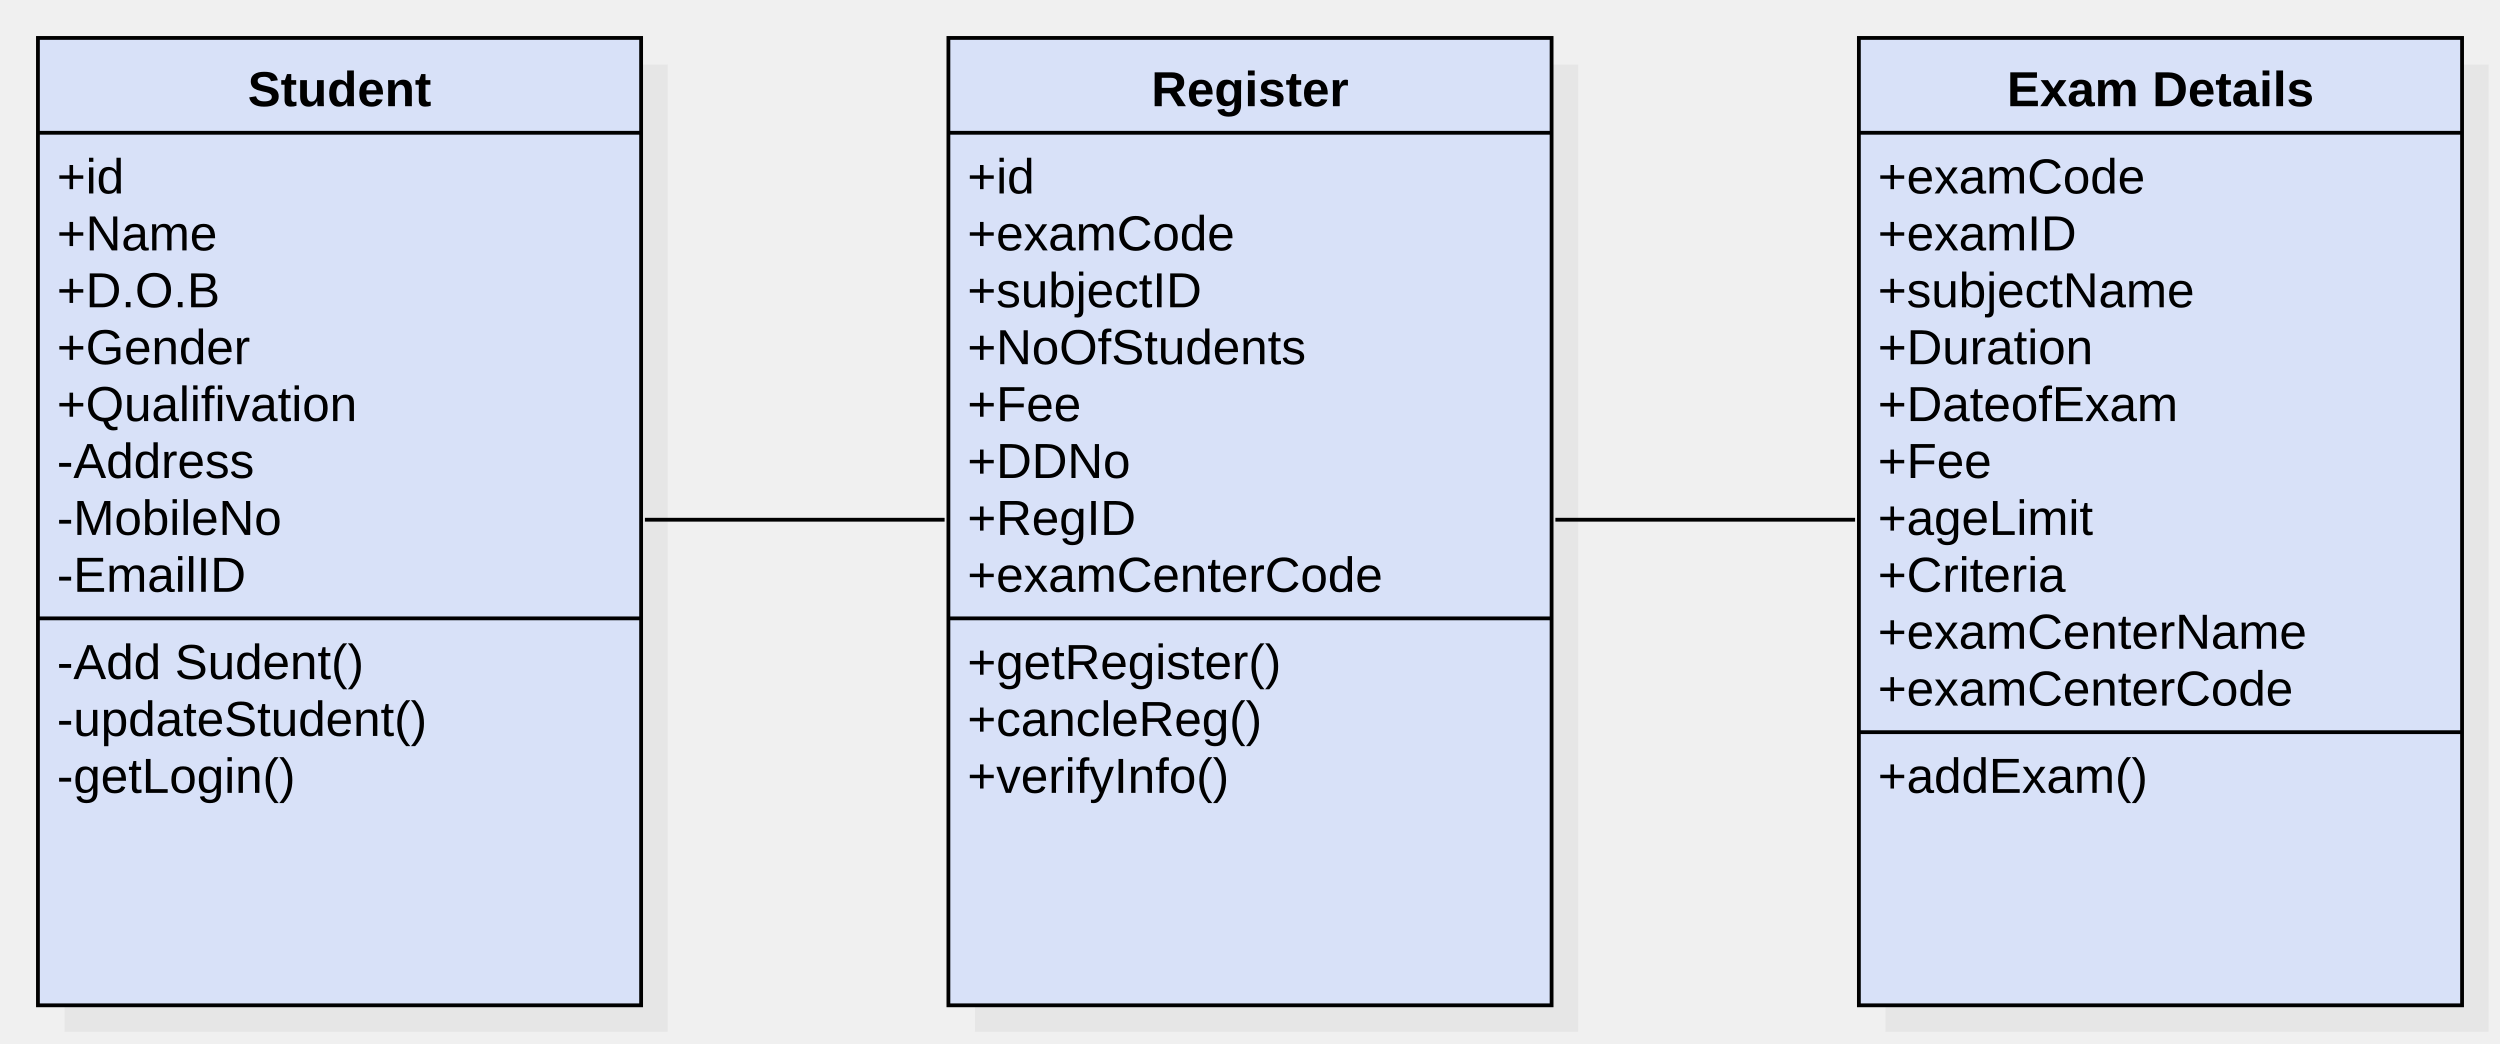
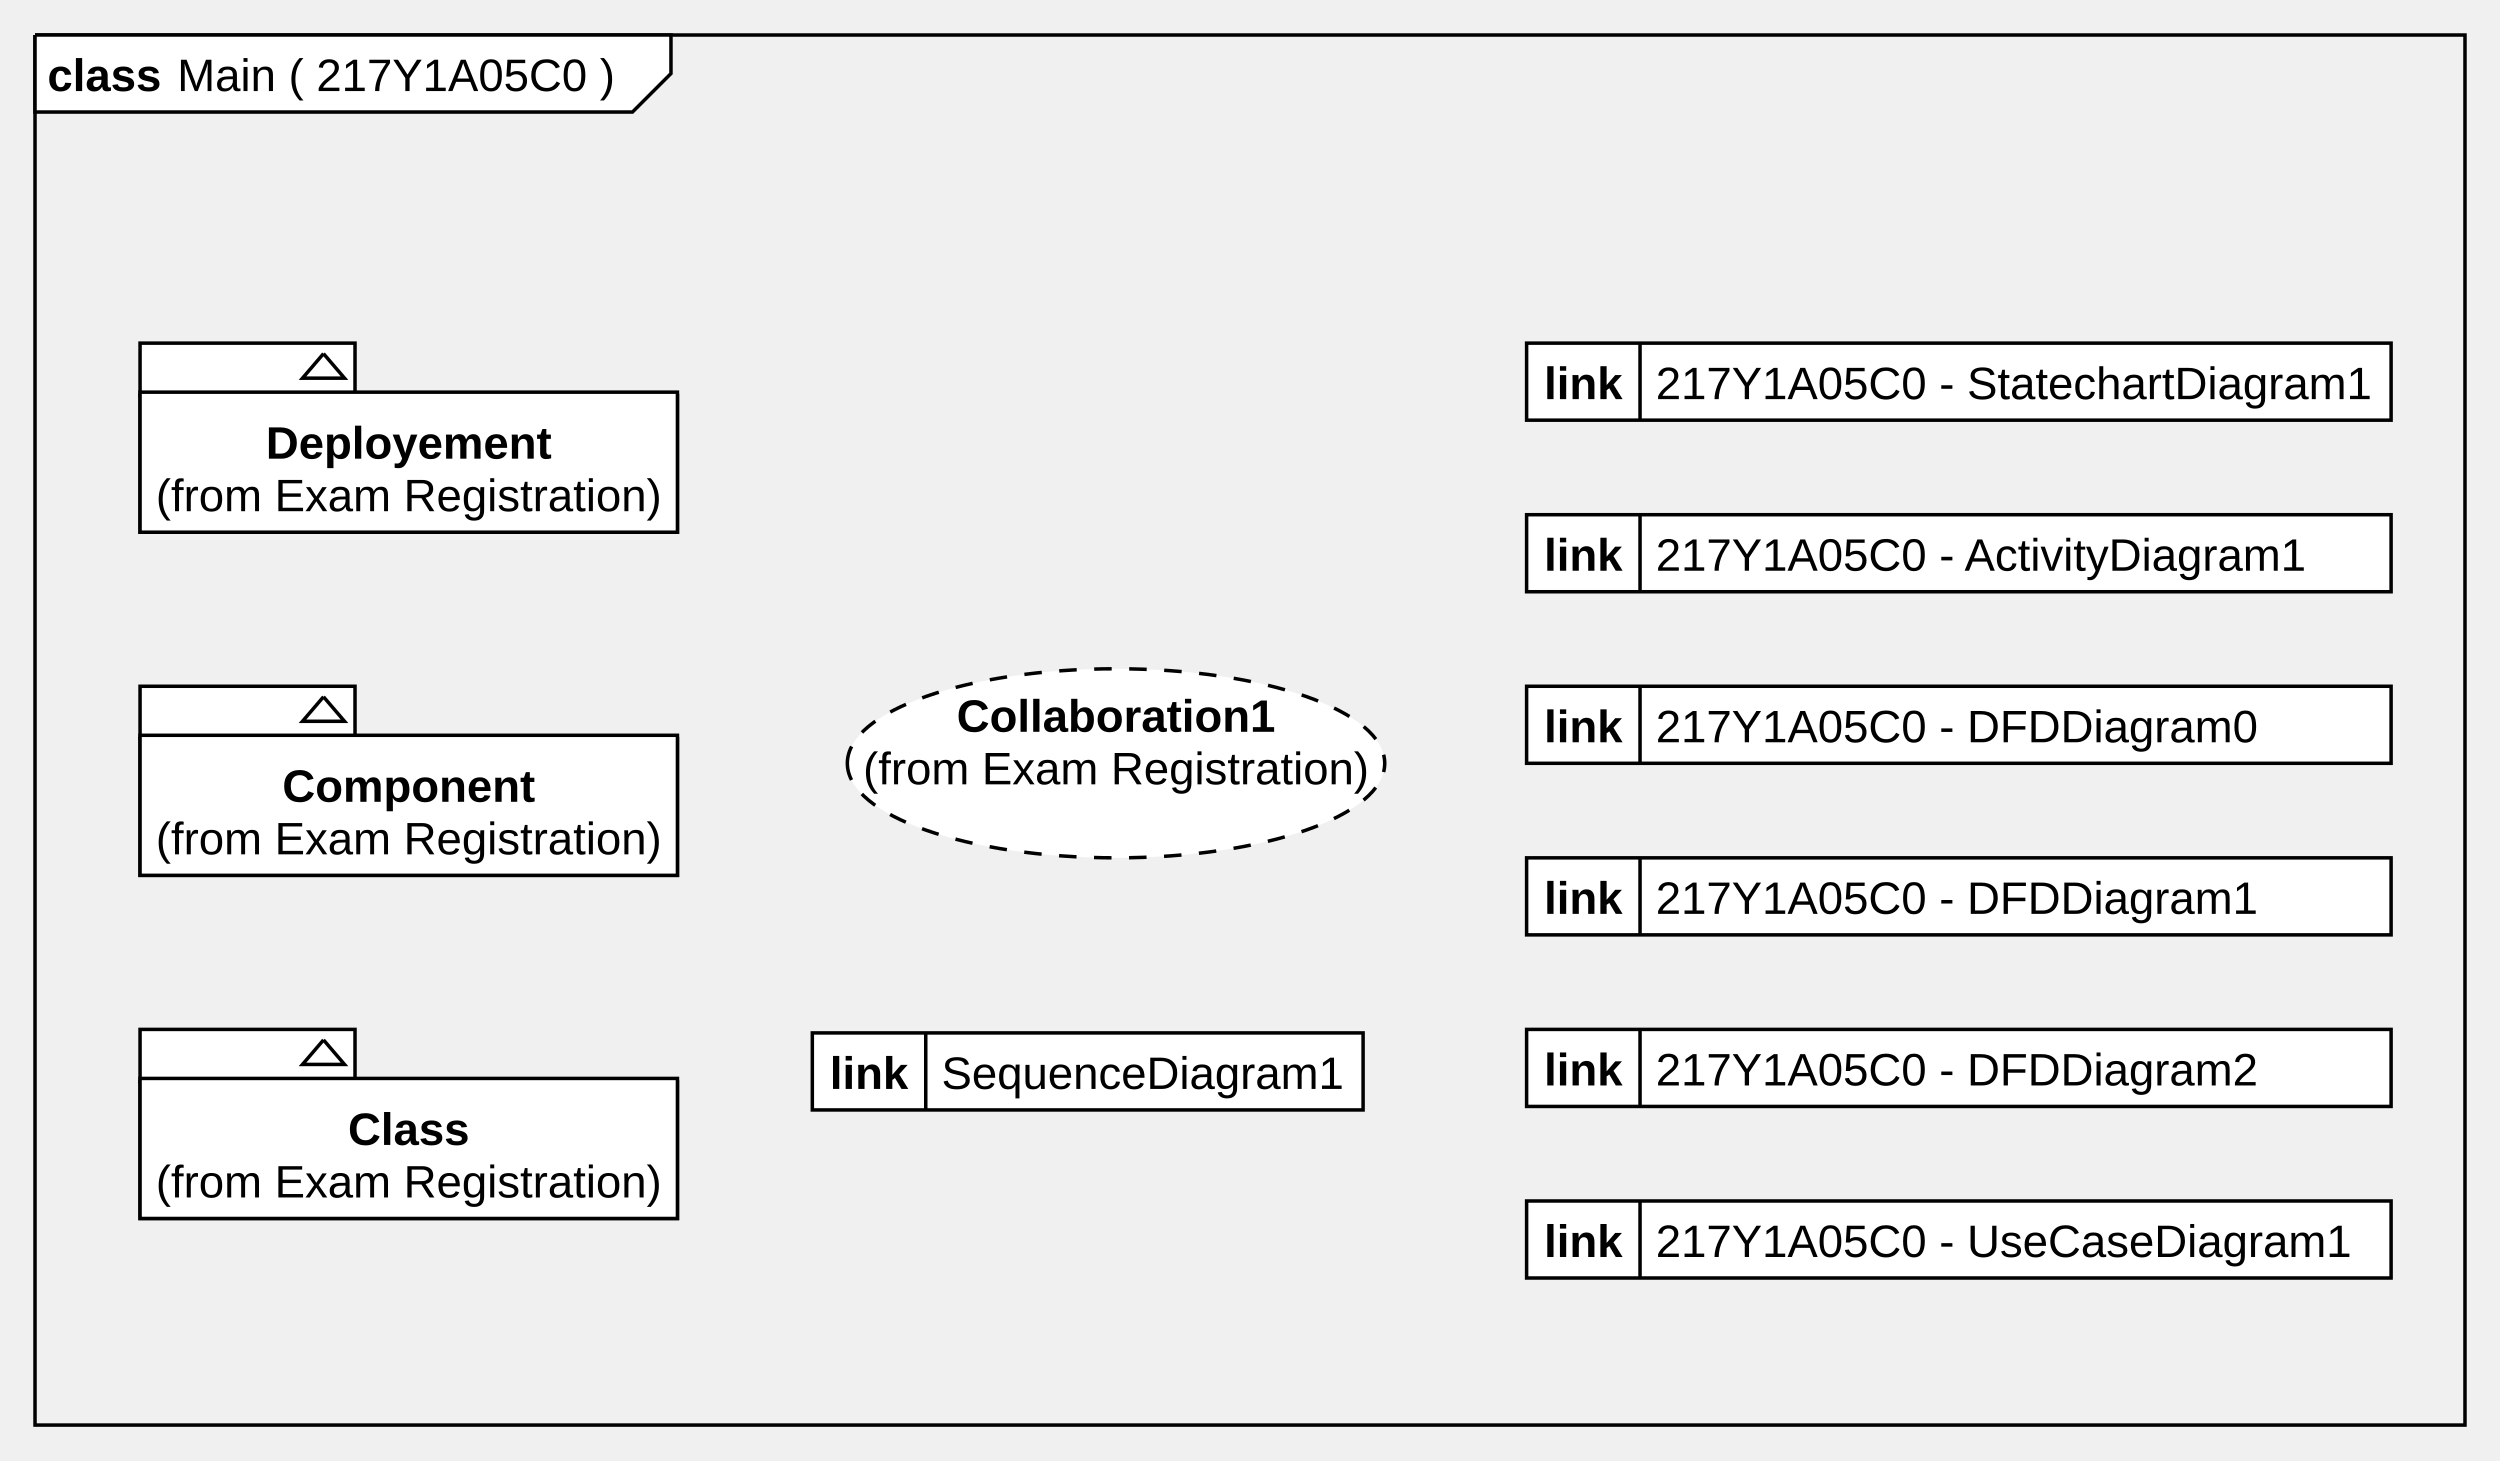
- <svg xmlns="http://www.w3.org/2000/svg" version="1.1" width="659" height="275">
+ <svg xmlns="http://www.w3.org/2000/svg" version="1.1" width="714" height="417">
  <defs />
  <g>
-     <g transform="translate(-150,-158) scale(1,1)">
-       <rect fill="#C0C0C0" stroke="none" x="167" y="175" width="159" height="255" opacity="0.2" />
-     </g>
-     <g transform="translate(-150,-158) scale(1,1)">
-       <rect fill="#d8e1f8" stroke="none" x="160" y="168" width="159" height="255" />
-     </g>
-     <g transform="translate(-150,-158) scale(1,1)">
-       <path fill="none" stroke="#000000" d="M 160 168 L 319 168 L 319 423 L 160 423 L 160 168 Z Z" stroke-miterlimit="10" />
-     </g>
-     <g transform="translate(-150,-158) scale(1,1)">
-       <path fill="none" stroke="#000000" d="M 160 193 L 319 193" stroke-miterlimit="10" />
-     </g>
-     <g transform="translate(-150,-158) scale(1,1)">
-       <path fill="none" stroke="#000000" d="M 160 321 L 319 321" stroke-miterlimit="10" />
-     </g>
-     <g transform="translate(-150,-158) scale(1,1)">
-       <g>
-         <path fill="none" stroke="none" />
-         <text fill="#000000" stroke="none" font-family="Arial" font-size="13px" font-style="normal" font-weight="bold" text-decoration="none" x="215.309" y="186">Student</text>
-       </g>
-     </g>
-     <g transform="translate(-150,-158) scale(1,1)">
-       <g>
-         <path fill="none" stroke="none" />
-         <text fill="#000000" stroke="none" font-family="Arial" font-size="13px" font-style="normal" font-weight="normal" text-decoration="none" x="165" y="209">+id</text>
-       </g>
-     </g>
-     <g transform="translate(-150,-158) scale(1,1)">
-       <g>
-         <path fill="none" stroke="none" />
-         <text fill="#000000" stroke="none" font-family="Arial" font-size="13px" font-style="normal" font-weight="normal" text-decoration="none" x="165" y="224">+Name</text>
-       </g>
-     </g>
-     <g transform="translate(-150,-158) scale(1,1)">
-       <g>
-         <path fill="none" stroke="none" />
-         <text fill="#000000" stroke="none" font-family="Arial" font-size="13px" font-style="normal" font-weight="normal" text-decoration="none" x="165" y="239">+D.O.B</text>
-       </g>
-     </g>
-     <g transform="translate(-150,-158) scale(1,1)">
-       <g>
-         <path fill="none" stroke="none" />
-         <text fill="#000000" stroke="none" font-family="Arial" font-size="13px" font-style="normal" font-weight="normal" text-decoration="none" x="165" y="254">+Gender</text>
-       </g>
-     </g>
-     <g transform="translate(-150,-158) scale(1,1)">
-       <g>
-         <path fill="none" stroke="none" />
-         <text fill="#000000" stroke="none" font-family="Arial" font-size="13px" font-style="normal" font-weight="normal" text-decoration="none" x="165" y="269">+Qualifivation</text>
-       </g>
-     </g>
-     <g transform="translate(-150,-158) scale(1,1)">
-       <g>
-         <path fill="none" stroke="none" />
-         <text fill="#000000" stroke="none" font-family="Arial" font-size="13px" font-style="normal" font-weight="normal" text-decoration="none" x="165" y="284">-Address</text>
-       </g>
-     </g>
-     <g transform="translate(-150,-158) scale(1,1)">
-       <g>
-         <path fill="none" stroke="none" />
-         <text fill="#000000" stroke="none" font-family="Arial" font-size="13px" font-style="normal" font-weight="normal" text-decoration="none" x="165" y="299">-MobileNo</text>
-       </g>
-     </g>
-     <g transform="translate(-150,-158) scale(1,1)">
-       <g>
-         <path fill="none" stroke="none" />
-         <text fill="#000000" stroke="none" font-family="Arial" font-size="13px" font-style="normal" font-weight="normal" text-decoration="none" x="165" y="314">-EmailID</text>
-       </g>
-     </g>
-     <g transform="translate(-150,-158) scale(1,1)">
-       <g>
-         <path fill="none" stroke="none" />
-         <text fill="#000000" stroke="none" font-family="Arial" font-size="13px" font-style="normal" font-weight="normal" text-decoration="none" x="165" y="337">-Add Sudent()</text>
-       </g>
-     </g>
-     <g transform="translate(-150,-158) scale(1,1)">
-       <g>
-         <path fill="none" stroke="none" />
-         <text fill="#000000" stroke="none" font-family="Arial" font-size="13px" font-style="normal" font-weight="normal" text-decoration="none" x="165" y="352">-updateStudent()</text>
-       </g>
-     </g>
-     <g transform="translate(-150,-158) scale(1,1)">
-       <g>
-         <path fill="none" stroke="none" />
-         <text fill="#000000" stroke="none" font-family="Arial" font-size="13px" font-style="normal" font-weight="normal" text-decoration="none" x="165" y="367">-getLogin()</text>
-       </g>
-     </g>
-     <g transform="translate(-150,-158) scale(1,1)">
-       <rect fill="#C0C0C0" stroke="none" x="647" y="175" width="159" height="255" opacity="0.2" />
-     </g>
-     <g transform="translate(-150,-158) scale(1,1)">
-       <rect fill="#d8e1f8" stroke="none" x="640" y="168" width="159" height="255" />
-     </g>
-     <g transform="translate(-150,-158) scale(1,1)">
-       <path fill="none" stroke="#000000" d="M 640 168 L 799 168 L 799 423 L 640 423 L 640 168 Z Z" stroke-miterlimit="10" />
-     </g>
-     <g transform="translate(-150,-158) scale(1,1)">
-       <path fill="none" stroke="#000000" d="M 640 193 L 799 193" stroke-miterlimit="10" />
-     </g>
-     <g transform="translate(-150,-158) scale(1,1)">
-       <path fill="none" stroke="#000000" d="M 640 351 L 799 351" stroke-miterlimit="10" />
-     </g>
-     <g transform="translate(-150,-158) scale(1,1)">
-       <g>
-         <path fill="none" stroke="none" />
-         <text fill="#000000" stroke="none" font-family="Arial" font-size="13px" font-style="normal" font-weight="bold" text-decoration="none" x="679.034" y="186">Exam Details</text>
-       </g>
-     </g>
-     <g transform="translate(-150,-158) scale(1,1)">
-       <g>
-         <path fill="none" stroke="none" />
-         <text fill="#000000" stroke="none" font-family="Arial" font-size="13px" font-style="normal" font-weight="normal" text-decoration="none" x="645" y="209">+examCode</text>
-       </g>
-     </g>
-     <g transform="translate(-150,-158) scale(1,1)">
-       <g>
-         <path fill="none" stroke="none" />
-         <text fill="#000000" stroke="none" font-family="Arial" font-size="13px" font-style="normal" font-weight="normal" text-decoration="none" x="645" y="224">+examID</text>
-       </g>
-     </g>
-     <g transform="translate(-150,-158) scale(1,1)">
-       <g>
-         <path fill="none" stroke="none" />
-         <text fill="#000000" stroke="none" font-family="Arial" font-size="13px" font-style="normal" font-weight="normal" text-decoration="none" x="645" y="239">+subjectName</text>
-       </g>
-     </g>
-     <g transform="translate(-150,-158) scale(1,1)">
-       <g>
-         <path fill="none" stroke="none" />
-         <text fill="#000000" stroke="none" font-family="Arial" font-size="13px" font-style="normal" font-weight="normal" text-decoration="none" x="645" y="254">+Duration</text>
-       </g>
-     </g>
-     <g transform="translate(-150,-158) scale(1,1)">
-       <g>
-         <path fill="none" stroke="none" />
-         <text fill="#000000" stroke="none" font-family="Arial" font-size="13px" font-style="normal" font-weight="normal" text-decoration="none" x="645" y="269">+DateofExam</text>
-       </g>
-     </g>
-     <g transform="translate(-150,-158) scale(1,1)">
-       <g>
-         <path fill="none" stroke="none" />
-         <text fill="#000000" stroke="none" font-family="Arial" font-size="13px" font-style="normal" font-weight="normal" text-decoration="none" x="645" y="284">+Fee</text>
-       </g>
-     </g>
-     <g transform="translate(-150,-158) scale(1,1)">
-       <g>
-         <path fill="none" stroke="none" />
-         <text fill="#000000" stroke="none" font-family="Arial" font-size="13px" font-style="normal" font-weight="normal" text-decoration="none" x="645" y="299">+ageLimit</text>
-       </g>
-     </g>
-     <g transform="translate(-150,-158) scale(1,1)">
-       <g>
-         <path fill="none" stroke="none" />
-         <text fill="#000000" stroke="none" font-family="Arial" font-size="13px" font-style="normal" font-weight="normal" text-decoration="none" x="645" y="314">+Criteria</text>
-       </g>
-     </g>
-     <g transform="translate(-150,-158) scale(1,1)">
-       <g>
-         <path fill="none" stroke="none" />
-         <text fill="#000000" stroke="none" font-family="Arial" font-size="13px" font-style="normal" font-weight="normal" text-decoration="none" x="645" y="329">+examCenterName</text>
-       </g>
-     </g>
-     <g transform="translate(-150,-158) scale(1,1)">
-       <g>
-         <path fill="none" stroke="none" />
-         <text fill="#000000" stroke="none" font-family="Arial" font-size="13px" font-style="normal" font-weight="normal" text-decoration="none" x="645" y="344">+examCenterCode</text>
-       </g>
-     </g>
-     <g transform="translate(-150,-158) scale(1,1)">
-       <g>
-         <path fill="none" stroke="none" />
-         <text fill="#000000" stroke="none" font-family="Arial" font-size="13px" font-style="normal" font-weight="normal" text-decoration="none" x="645" y="367">+addExam()</text>
-       </g>
-     </g>
-     <g transform="translate(-150,-158) scale(1,1)">
-       <rect fill="#C0C0C0" stroke="none" x="407" y="175" width="159" height="255" opacity="0.2" />
-     </g>
-     <g transform="translate(-150,-158) scale(1,1)">
-       <rect fill="#d8e1f8" stroke="none" x="400" y="168" width="159" height="255" />
-     </g>
-     <g transform="translate(-150,-158) scale(1,1)">
-       <path fill="none" stroke="#000000" d="M 400 168 L 559 168 L 559 423 L 400 423 L 400 168 Z Z" stroke-miterlimit="10" />
-     </g>
-     <g transform="translate(-150,-158) scale(1,1)">
-       <path fill="none" stroke="#000000" d="M 400 193 L 559 193" stroke-miterlimit="10" />
-     </g>
-     <g transform="translate(-150,-158) scale(1,1)">
-       <path fill="none" stroke="#000000" d="M 400 321 L 559 321" stroke-miterlimit="10" />
-     </g>
-     <g transform="translate(-150,-158) scale(1,1)">
-       <g>
-         <path fill="none" stroke="none" />
-         <text fill="#000000" stroke="none" font-family="Arial" font-size="13px" font-style="normal" font-weight="bold" text-decoration="none" x="453.49" y="186">Register</text>
-       </g>
-     </g>
-     <g transform="translate(-150,-158) scale(1,1)">
-       <g>
-         <path fill="none" stroke="none" />
-         <text fill="#000000" stroke="none" font-family="Arial" font-size="13px" font-style="normal" font-weight="normal" text-decoration="none" x="405" y="209">+id</text>
-       </g>
-     </g>
-     <g transform="translate(-150,-158) scale(1,1)">
-       <g>
-         <path fill="none" stroke="none" />
-         <text fill="#000000" stroke="none" font-family="Arial" font-size="13px" font-style="normal" font-weight="normal" text-decoration="none" x="405" y="224">+examCode</text>
-       </g>
-     </g>
-     <g transform="translate(-150,-158) scale(1,1)">
-       <g>
-         <path fill="none" stroke="none" />
-         <text fill="#000000" stroke="none" font-family="Arial" font-size="13px" font-style="normal" font-weight="normal" text-decoration="none" x="405" y="239">+subjectID</text>
-       </g>
-     </g>
-     <g transform="translate(-150,-158) scale(1,1)">
-       <g>
-         <path fill="none" stroke="none" />
-         <text fill="#000000" stroke="none" font-family="Arial" font-size="13px" font-style="normal" font-weight="normal" text-decoration="none" x="405" y="254">+NoOfStudents</text>
-       </g>
-     </g>
-     <g transform="translate(-150,-158) scale(1,1)">
-       <g>
-         <path fill="none" stroke="none" />
-         <text fill="#000000" stroke="none" font-family="Arial" font-size="13px" font-style="normal" font-weight="normal" text-decoration="none" x="405" y="269">+Fee</text>
-       </g>
-     </g>
-     <g transform="translate(-150,-158) scale(1,1)">
-       <g>
-         <path fill="none" stroke="none" />
-         <text fill="#000000" stroke="none" font-family="Arial" font-size="13px" font-style="normal" font-weight="normal" text-decoration="none" x="405" y="284">+DDNo</text>
-       </g>
-     </g>
-     <g transform="translate(-150,-158) scale(1,1)">
-       <g>
-         <path fill="none" stroke="none" />
-         <text fill="#000000" stroke="none" font-family="Arial" font-size="13px" font-style="normal" font-weight="normal" text-decoration="none" x="405" y="299">+RegID</text>
-       </g>
-     </g>
-     <g transform="translate(-150,-158) scale(1,1)">
-       <g>
-         <path fill="none" stroke="none" />
-         <text fill="#000000" stroke="none" font-family="Arial" font-size="13px" font-style="normal" font-weight="normal" text-decoration="none" x="405" y="314">+examCenterCode</text>
-       </g>
-     </g>
-     <g transform="translate(-150,-158) scale(1,1)">
-       <g>
-         <path fill="none" stroke="none" />
-         <text fill="#000000" stroke="none" font-family="Arial" font-size="13px" font-style="normal" font-weight="normal" text-decoration="none" x="405" y="337">+getRegister()</text>
-       </g>
-     </g>
-     <g transform="translate(-150,-158) scale(1,1)">
-       <g>
-         <path fill="none" stroke="none" />
-         <text fill="#000000" stroke="none" font-family="Arial" font-size="13px" font-style="normal" font-weight="normal" text-decoration="none" x="405" y="352">+cancleReg()</text>
-       </g>
-     </g>
-     <g transform="translate(-150,-158) scale(1,1)">
-       <g>
-         <path fill="none" stroke="none" />
-         <text fill="#000000" stroke="none" font-family="Arial" font-size="13px" font-style="normal" font-weight="normal" text-decoration="none" x="405" y="367">+verifyInfo()</text>
-       </g>
-     </g>
-     <g transform="translate(-150,-158) scale(1,1)">
-       <path fill="none" stroke="#000000" d="M 320 295 L 399 295" stroke-miterlimit="10" />
-     </g>
-     <g transform="translate(-150,-158) scale(1,1)">
-       <path fill="none" stroke="#000000" d="M 560 295 L 639 295" stroke-miterlimit="10" />
+     <g transform="translate(-24,-9) scale(1,1)">
+       <path fill="none" stroke="#000000" d="M 34 19 L 728 19 L 728 416 L 34 416 L 34 19" stroke-miterlimit="10" />
+     </g>
+     <g transform="translate(-24,-9) scale(1,1)">
+       <path fill="#ffffff" stroke="none" d="M 34 19 L 34 41 L 204.629 41 L 215.629 30 L 215.629 19 L 34 19" />
+     </g>
+     <g transform="translate(-24,-9) scale(1,1)">
+       <path fill="none" stroke="#000000" d="M 34 19 L 34 41 L 204.629 41 L 215.629 30 L 215.629 19 L 34 19 L 34 19" stroke-miterlimit="10" />
+     </g>
+     <g transform="translate(-24,-9) scale(1,1)">
+       <g>
+         <path fill="none" stroke="none" />
+         <text fill="#000000" stroke="none" font-family="Arial" font-size="13px" font-style="normal" font-weight="normal" text-decoration="none" x="74.618" y="35">Main ( 217Y1A05C0 )</text>
+       </g>
+     </g>
+     <g transform="translate(-24,-9) scale(1,1)">
+       <g>
+         <path fill="none" stroke="none" />
+         <text fill="#000000" stroke="none" font-family="Arial" font-size="13px" font-style="normal" font-weight="bold" text-decoration="none" x="37.543" y="35">class</text>
+       </g>
+     </g>
+     <g transform="translate(-24,-9) scale(1,1)">
+       <rect fill="#ffffff" stroke="none" x="64" y="220" width="153.479" height="39" />
+     </g>
+     <g transform="translate(-24,-9) scale(1,1)">
+       <path fill="none" stroke="#000000" d="M 64 220 L 217.479 220 L 217.479 259 L 64 259 L 64 220 Z Z" stroke-miterlimit="10" />
+     </g>
+     <g transform="translate(-24,-9) scale(1,1)">
+       <rect fill="#ffffff" stroke="none" x="64" y="205" width="61.392" height="15" />
+     </g>
+     <g transform="translate(-24,-9) scale(1,1)">
+       <path fill="none" stroke="#000000" d="M 64 205 L 125.392 205 L 125.392 220 L 64 220 L 64 205 Z Z" stroke-miterlimit="10" />
+     </g>
+     <g transform="translate(-24,-9) scale(1,1)">
+       <rect fill="#ffffff" stroke="none" x="64" y="219" width="153.479" height="40" />
+     </g>
+     <g transform="translate(-24,-9) scale(1,1)">
+       <path fill="none" stroke="#000000" d="M 64 219 L 217.479 219 L 217.479 259 L 64 259 L 64 219 Z Z" stroke-miterlimit="10" />
+     </g>
+     <g transform="translate(-24,-9) scale(1,1)">
+       <path fill="none" stroke="#000000" d="M 116.392 208 L 110.392 215 L 122.392 215 L 116.392 208" stroke-miterlimit="10" />
+     </g>
+     <g transform="translate(-24,-9) scale(1,1)">
+       <g>
+         <path fill="none" stroke="none" />
+         <text fill="#000000" stroke="none" font-family="Arial" font-size="13px" font-style="normal" font-weight="bold" text-decoration="none" x="104.634" y="238">Component</text>
+       </g>
+     </g>
+     <g transform="translate(-24,-9) scale(1,1)">
+       <g>
+         <path fill="none" stroke="none" />
+         <text fill="#000000" stroke="none" font-family="Arial" font-size="13px" font-style="normal" font-weight="normal" text-decoration="none" x="68.5" y="253">(from Exam Registration)</text>
+       </g>
+     </g>
+     <g transform="translate(-24,-9) scale(1,1)">
+       <rect fill="#ffffff" stroke="none" x="64" y="122" width="153.479" height="39" />
+     </g>
+     <g transform="translate(-24,-9) scale(1,1)">
+       <path fill="none" stroke="#000000" d="M 64 122 L 217.479 122 L 217.479 161 L 64 161 L 64 122 Z Z" stroke-miterlimit="10" />
+     </g>
+     <g transform="translate(-24,-9) scale(1,1)">
+       <rect fill="#ffffff" stroke="none" x="64" y="107" width="61.392" height="15" />
+     </g>
+     <g transform="translate(-24,-9) scale(1,1)">
+       <path fill="none" stroke="#000000" d="M 64 107 L 125.392 107 L 125.392 122 L 64 122 L 64 107 Z Z" stroke-miterlimit="10" />
+     </g>
+     <g transform="translate(-24,-9) scale(1,1)">
+       <rect fill="#ffffff" stroke="none" x="64" y="121" width="153.479" height="40" />
+     </g>
+     <g transform="translate(-24,-9) scale(1,1)">
+       <path fill="none" stroke="#000000" d="M 64 121 L 217.479 121 L 217.479 161 L 64 161 L 64 121 Z Z" stroke-miterlimit="10" />
+     </g>
+     <g transform="translate(-24,-9) scale(1,1)">
+       <path fill="none" stroke="#000000" d="M 116.392 110 L 110.392 117 L 122.392 117 L 116.392 110" stroke-miterlimit="10" />
+     </g>
+     <g transform="translate(-24,-9) scale(1,1)">
+       <g>
+         <path fill="none" stroke="none" />
+         <text fill="#000000" stroke="none" font-family="Arial" font-size="13px" font-style="normal" font-weight="bold" text-decoration="none" x="99.924" y="140">Deployement</text>
+       </g>
+     </g>
+     <g transform="translate(-24,-9) scale(1,1)">
+       <g>
+         <path fill="none" stroke="none" />
+         <text fill="#000000" stroke="none" font-family="Arial" font-size="13px" font-style="normal" font-weight="normal" text-decoration="none" x="68.5" y="155">(from Exam Registration)</text>
+       </g>
+     </g>
+     <g transform="translate(-24,-9) scale(1,1)">
+       <rect fill="#ffffff" stroke="none" x="64" y="318" width="153.479" height="39" />
+     </g>
+     <g transform="translate(-24,-9) scale(1,1)">
+       <path fill="none" stroke="#000000" d="M 64 318 L 217.479 318 L 217.479 357 L 64 357 L 64 318 Z Z" stroke-miterlimit="10" />
+     </g>
+     <g transform="translate(-24,-9) scale(1,1)">
+       <rect fill="#ffffff" stroke="none" x="64" y="303" width="61.392" height="15" />
+     </g>
+     <g transform="translate(-24,-9) scale(1,1)">
+       <path fill="none" stroke="#000000" d="M 64 303 L 125.392 303 L 125.392 318 L 64 318 L 64 303 Z Z" stroke-miterlimit="10" />
+     </g>
+     <g transform="translate(-24,-9) scale(1,1)">
+       <rect fill="#ffffff" stroke="none" x="64" y="317" width="153.479" height="40" />
+     </g>
+     <g transform="translate(-24,-9) scale(1,1)">
+       <path fill="none" stroke="#000000" d="M 64 317 L 217.479 317 L 217.479 357 L 64 357 L 64 317 Z Z" stroke-miterlimit="10" />
+     </g>
+     <g transform="translate(-24,-9) scale(1,1)">
+       <path fill="none" stroke="#000000" d="M 116.392 306 L 110.392 313 L 122.392 313 L 116.392 306" stroke-miterlimit="10" />
+     </g>
+     <g transform="translate(-24,-9) scale(1,1)">
+       <g>
+         <path fill="none" stroke="none" />
+         <text fill="#000000" stroke="none" font-family="Arial" font-size="13px" font-style="normal" font-weight="bold" text-decoration="none" x="123.395" y="336">Class</text>
+       </g>
+     </g>
+     <g transform="translate(-24,-9) scale(1,1)">
+       <g>
+         <path fill="none" stroke="none" />
+         <text fill="#000000" stroke="none" font-family="Arial" font-size="13px" font-style="normal" font-weight="normal" text-decoration="none" x="68.5" y="351">(from Exam Registration)</text>
+       </g>
+     </g>
+     <g transform="translate(-24,-9) scale(1,1)">
+       <rect fill="#ffffff" stroke="none" x="256" y="304" width="157.3" height="22" />
+     </g>
+     <g transform="translate(-24,-9) scale(1,1)">
+       <path fill="none" stroke="#000000" d="M 256 304 L 413.3 304 L 413.3 326 L 256 326 L 256 304 Z Z" stroke-miterlimit="10" />
+     </g>
+     <g transform="translate(-24,-9) scale(1,1)">
+       <path fill="none" stroke="#000000" d="M 288.395 304 L 288.395 326" stroke-miterlimit="10" />
+     </g>
+     <g transform="translate(-24,-9) scale(1,1)">
+       <g>
+         <path fill="none" stroke="none" />
+         <text fill="#000000" stroke="none" font-family="Arial" font-size="13px" font-style="normal" font-weight="normal" text-decoration="none" x="292.895" y="320">SequenceDiagram1</text>
+       </g>
+     </g>
+     <g transform="translate(-24,-9) scale(1,1)">
+       <g>
+         <path fill="none" stroke="none" />
+         <text fill="#000000" stroke="none" font-family="Arial" font-size="13px" font-style="normal" font-weight="bold" text-decoration="none" x="261" y="320">link</text>
+       </g>
+     </g>
+     <g transform="translate(-24,-9) scale(1,1)">
+       <path fill="#ffffff" stroke="none" d="M 266 227 C 266 212.088 300.357 200 342.74 200 C 385.122 200 419.479 212.088 419.479 227 C 419.479 241.912 385.122 254 342.74 254 C 300.357 254 266 241.912 266 227 Z" />
+     </g>
+     <g transform="translate(-24,-9) scale(1,1)">
+       <path fill="none" stroke="#000000" d="M 266 227 C 266 212.088 300.357 200 342.74 200 C 385.122 200 419.479 212.088 419.479 227 C 419.479 241.912 385.122 254 342.74 254 C 300.357 254 266 241.912 266 227 Z" stroke-miterlimit="10" stroke-dasharray="5" />
+     </g>
+     <g transform="translate(-24,-9) scale(1,1)">
+       <g>
+         <path fill="none" stroke="none" />
+         <text fill="#000000" stroke="none" font-family="Arial" font-size="13px" font-style="normal" font-weight="bold" text-decoration="none" x="297.236" y="218">Collaboration1</text>
+       </g>
+     </g>
+     <g transform="translate(-24,-9) scale(1,1)">
+       <g>
+         <path fill="none" stroke="none" />
+         <text fill="#000000" stroke="none" font-family="Arial" font-size="13px" font-style="normal" font-weight="normal" text-decoration="none" x="270.5" y="233">(from Exam Registration)</text>
+       </g>
+     </g>
+     <g transform="translate(-24,-9) scale(1,1)">
+       <rect fill="#ffffff" stroke="none" x="460" y="107" width="246.897" height="22" />
+     </g>
+     <g transform="translate(-24,-9) scale(1,1)">
+       <path fill="none" stroke="#000000" d="M 460 107 L 706.897 107 L 706.897 129 L 460 129 L 460 107 Z Z" stroke-miterlimit="10" />
+     </g>
+     <g transform="translate(-24,-9) scale(1,1)">
+       <path fill="none" stroke="#000000" d="M 492.395 107 L 492.395 129" stroke-miterlimit="10" />
+     </g>
+     <g transform="translate(-24,-9) scale(1,1)">
+       <g>
+         <path fill="none" stroke="none" />
+         <text fill="#000000" stroke="none" font-family="Arial" font-size="13px" font-style="normal" font-weight="normal" text-decoration="none" x="496.895" y="123">217Y1A05C0 - StatechartDiagram1</text>
+       </g>
+     </g>
+     <g transform="translate(-24,-9) scale(1,1)">
+       <g>
+         <path fill="none" stroke="none" />
+         <text fill="#000000" stroke="none" font-family="Arial" font-size="13px" font-style="normal" font-weight="bold" text-decoration="none" x="465" y="123">link</text>
+       </g>
+     </g>
+     <g transform="translate(-24,-9) scale(1,1)">
+       <rect fill="#ffffff" stroke="none" x="460" y="156" width="246.897" height="22" />
+     </g>
+     <g transform="translate(-24,-9) scale(1,1)">
+       <path fill="none" stroke="#000000" d="M 460 156 L 706.897 156 L 706.897 178 L 460 178 L 460 156 Z Z" stroke-miterlimit="10" />
+     </g>
+     <g transform="translate(-24,-9) scale(1,1)">
+       <path fill="none" stroke="#000000" d="M 492.395 156 L 492.395 178" stroke-miterlimit="10" />
+     </g>
+     <g transform="translate(-24,-9) scale(1,1)">
+       <g>
+         <path fill="none" stroke="none" />
+         <text fill="#000000" stroke="none" font-family="Arial" font-size="13px" font-style="normal" font-weight="normal" text-decoration="none" x="496.895" y="172">217Y1A05C0 - ActivityDiagram1</text>
+       </g>
+     </g>
+     <g transform="translate(-24,-9) scale(1,1)">
+       <g>
+         <path fill="none" stroke="none" />
+         <text fill="#000000" stroke="none" font-family="Arial" font-size="13px" font-style="normal" font-weight="bold" text-decoration="none" x="465" y="172">link</text>
+       </g>
+     </g>
+     <g transform="translate(-24,-9) scale(1,1)">
+       <rect fill="#ffffff" stroke="none" x="460" y="205" width="246.897" height="22" />
+     </g>
+     <g transform="translate(-24,-9) scale(1,1)">
+       <path fill="none" stroke="#000000" d="M 460 205 L 706.897 205 L 706.897 227 L 460 227 L 460 205 Z Z" stroke-miterlimit="10" />
+     </g>
+     <g transform="translate(-24,-9) scale(1,1)">
+       <path fill="none" stroke="#000000" d="M 492.395 205 L 492.395 227" stroke-miterlimit="10" />
+     </g>
+     <g transform="translate(-24,-9) scale(1,1)">
+       <g>
+         <path fill="none" stroke="none" />
+         <text fill="#000000" stroke="none" font-family="Arial" font-size="13px" font-style="normal" font-weight="normal" text-decoration="none" x="496.895" y="221">217Y1A05C0 - DFDDiagram0</text>
+       </g>
+     </g>
+     <g transform="translate(-24,-9) scale(1,1)">
+       <g>
+         <path fill="none" stroke="none" />
+         <text fill="#000000" stroke="none" font-family="Arial" font-size="13px" font-style="normal" font-weight="bold" text-decoration="none" x="465" y="221">link</text>
+       </g>
+     </g>
+     <g transform="translate(-24,-9) scale(1,1)">
+       <rect fill="#ffffff" stroke="none" x="460" y="254" width="246.897" height="22" />
+     </g>
+     <g transform="translate(-24,-9) scale(1,1)">
+       <path fill="none" stroke="#000000" d="M 460 254 L 706.897 254 L 706.897 276 L 460 276 L 460 254 Z Z" stroke-miterlimit="10" />
+     </g>
+     <g transform="translate(-24,-9) scale(1,1)">
+       <path fill="none" stroke="#000000" d="M 492.395 254 L 492.395 276" stroke-miterlimit="10" />
+     </g>
+     <g transform="translate(-24,-9) scale(1,1)">
+       <g>
+         <path fill="none" stroke="none" />
+         <text fill="#000000" stroke="none" font-family="Arial" font-size="13px" font-style="normal" font-weight="normal" text-decoration="none" x="496.895" y="270">217Y1A05C0 - DFDDiagram1</text>
+       </g>
+     </g>
+     <g transform="translate(-24,-9) scale(1,1)">
+       <g>
+         <path fill="none" stroke="none" />
+         <text fill="#000000" stroke="none" font-family="Arial" font-size="13px" font-style="normal" font-weight="bold" text-decoration="none" x="465" y="270">link</text>
+       </g>
+     </g>
+     <g transform="translate(-24,-9) scale(1,1)">
+       <rect fill="#ffffff" stroke="none" x="460" y="303" width="246.897" height="22" />
+     </g>
+     <g transform="translate(-24,-9) scale(1,1)">
+       <path fill="none" stroke="#000000" d="M 460 303 L 706.897 303 L 706.897 325 L 460 325 L 460 303 Z Z" stroke-miterlimit="10" />
+     </g>
+     <g transform="translate(-24,-9) scale(1,1)">
+       <path fill="none" stroke="#000000" d="M 492.395 303 L 492.395 325" stroke-miterlimit="10" />
+     </g>
+     <g transform="translate(-24,-9) scale(1,1)">
+       <g>
+         <path fill="none" stroke="none" />
+         <text fill="#000000" stroke="none" font-family="Arial" font-size="13px" font-style="normal" font-weight="normal" text-decoration="none" x="496.895" y="319">217Y1A05C0 - DFDDiagram2</text>
+       </g>
+     </g>
+     <g transform="translate(-24,-9) scale(1,1)">
+       <g>
+         <path fill="none" stroke="none" />
+         <text fill="#000000" stroke="none" font-family="Arial" font-size="13px" font-style="normal" font-weight="bold" text-decoration="none" x="465" y="319">link</text>
+       </g>
+     </g>
+     <g transform="translate(-24,-9) scale(1,1)">
+       <rect fill="#ffffff" stroke="none" x="460" y="352" width="246.897" height="22" />
+     </g>
+     <g transform="translate(-24,-9) scale(1,1)">
+       <path fill="none" stroke="#000000" d="M 460 352 L 706.897 352 L 706.897 374 L 460 374 L 460 352 Z Z" stroke-miterlimit="10" />
+     </g>
+     <g transform="translate(-24,-9) scale(1,1)">
+       <path fill="none" stroke="#000000" d="M 492.395 352 L 492.395 374" stroke-miterlimit="10" />
+     </g>
+     <g transform="translate(-24,-9) scale(1,1)">
+       <g>
+         <path fill="none" stroke="none" />
+         <text fill="#000000" stroke="none" font-family="Arial" font-size="13px" font-style="normal" font-weight="normal" text-decoration="none" x="496.895" y="368">217Y1A05C0 - UseCaseDiagram1</text>
+       </g>
+     </g>
+     <g transform="translate(-24,-9) scale(1,1)">
+       <g>
+         <path fill="none" stroke="none" />
+         <text fill="#000000" stroke="none" font-family="Arial" font-size="13px" font-style="normal" font-weight="bold" text-decoration="none" x="465" y="368">link</text>
+       </g>
    </g>
  </g>
</svg>
